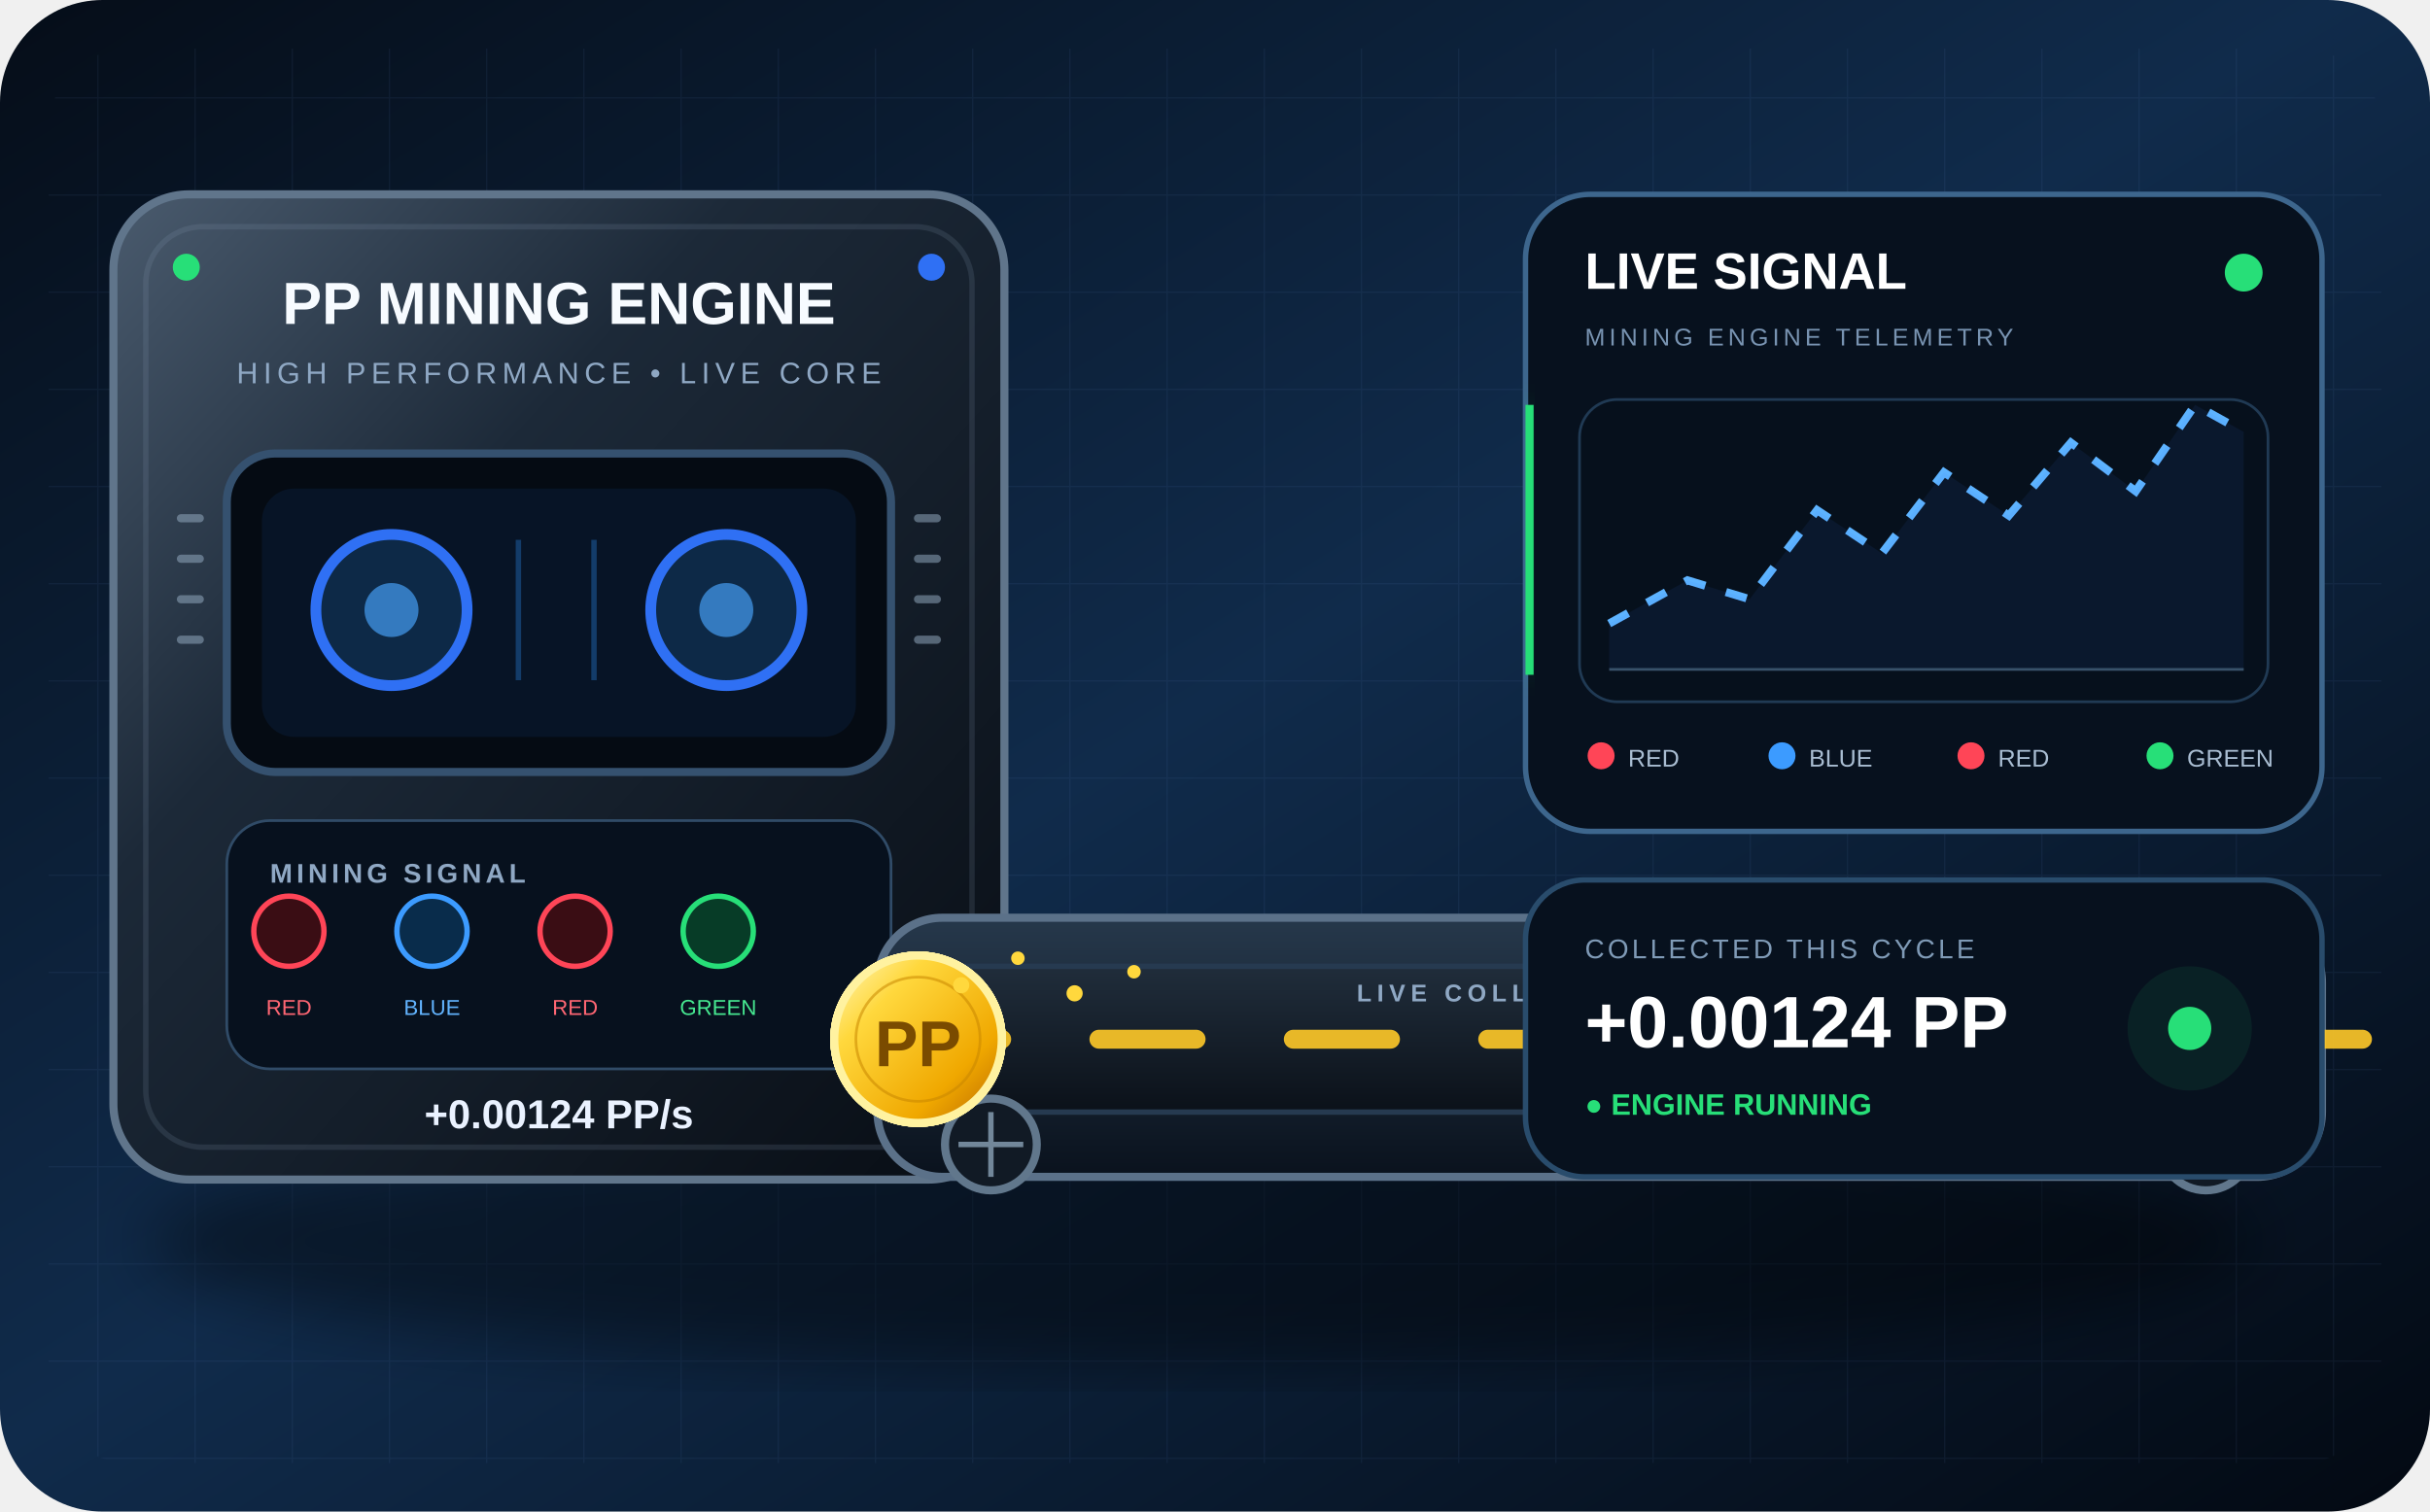
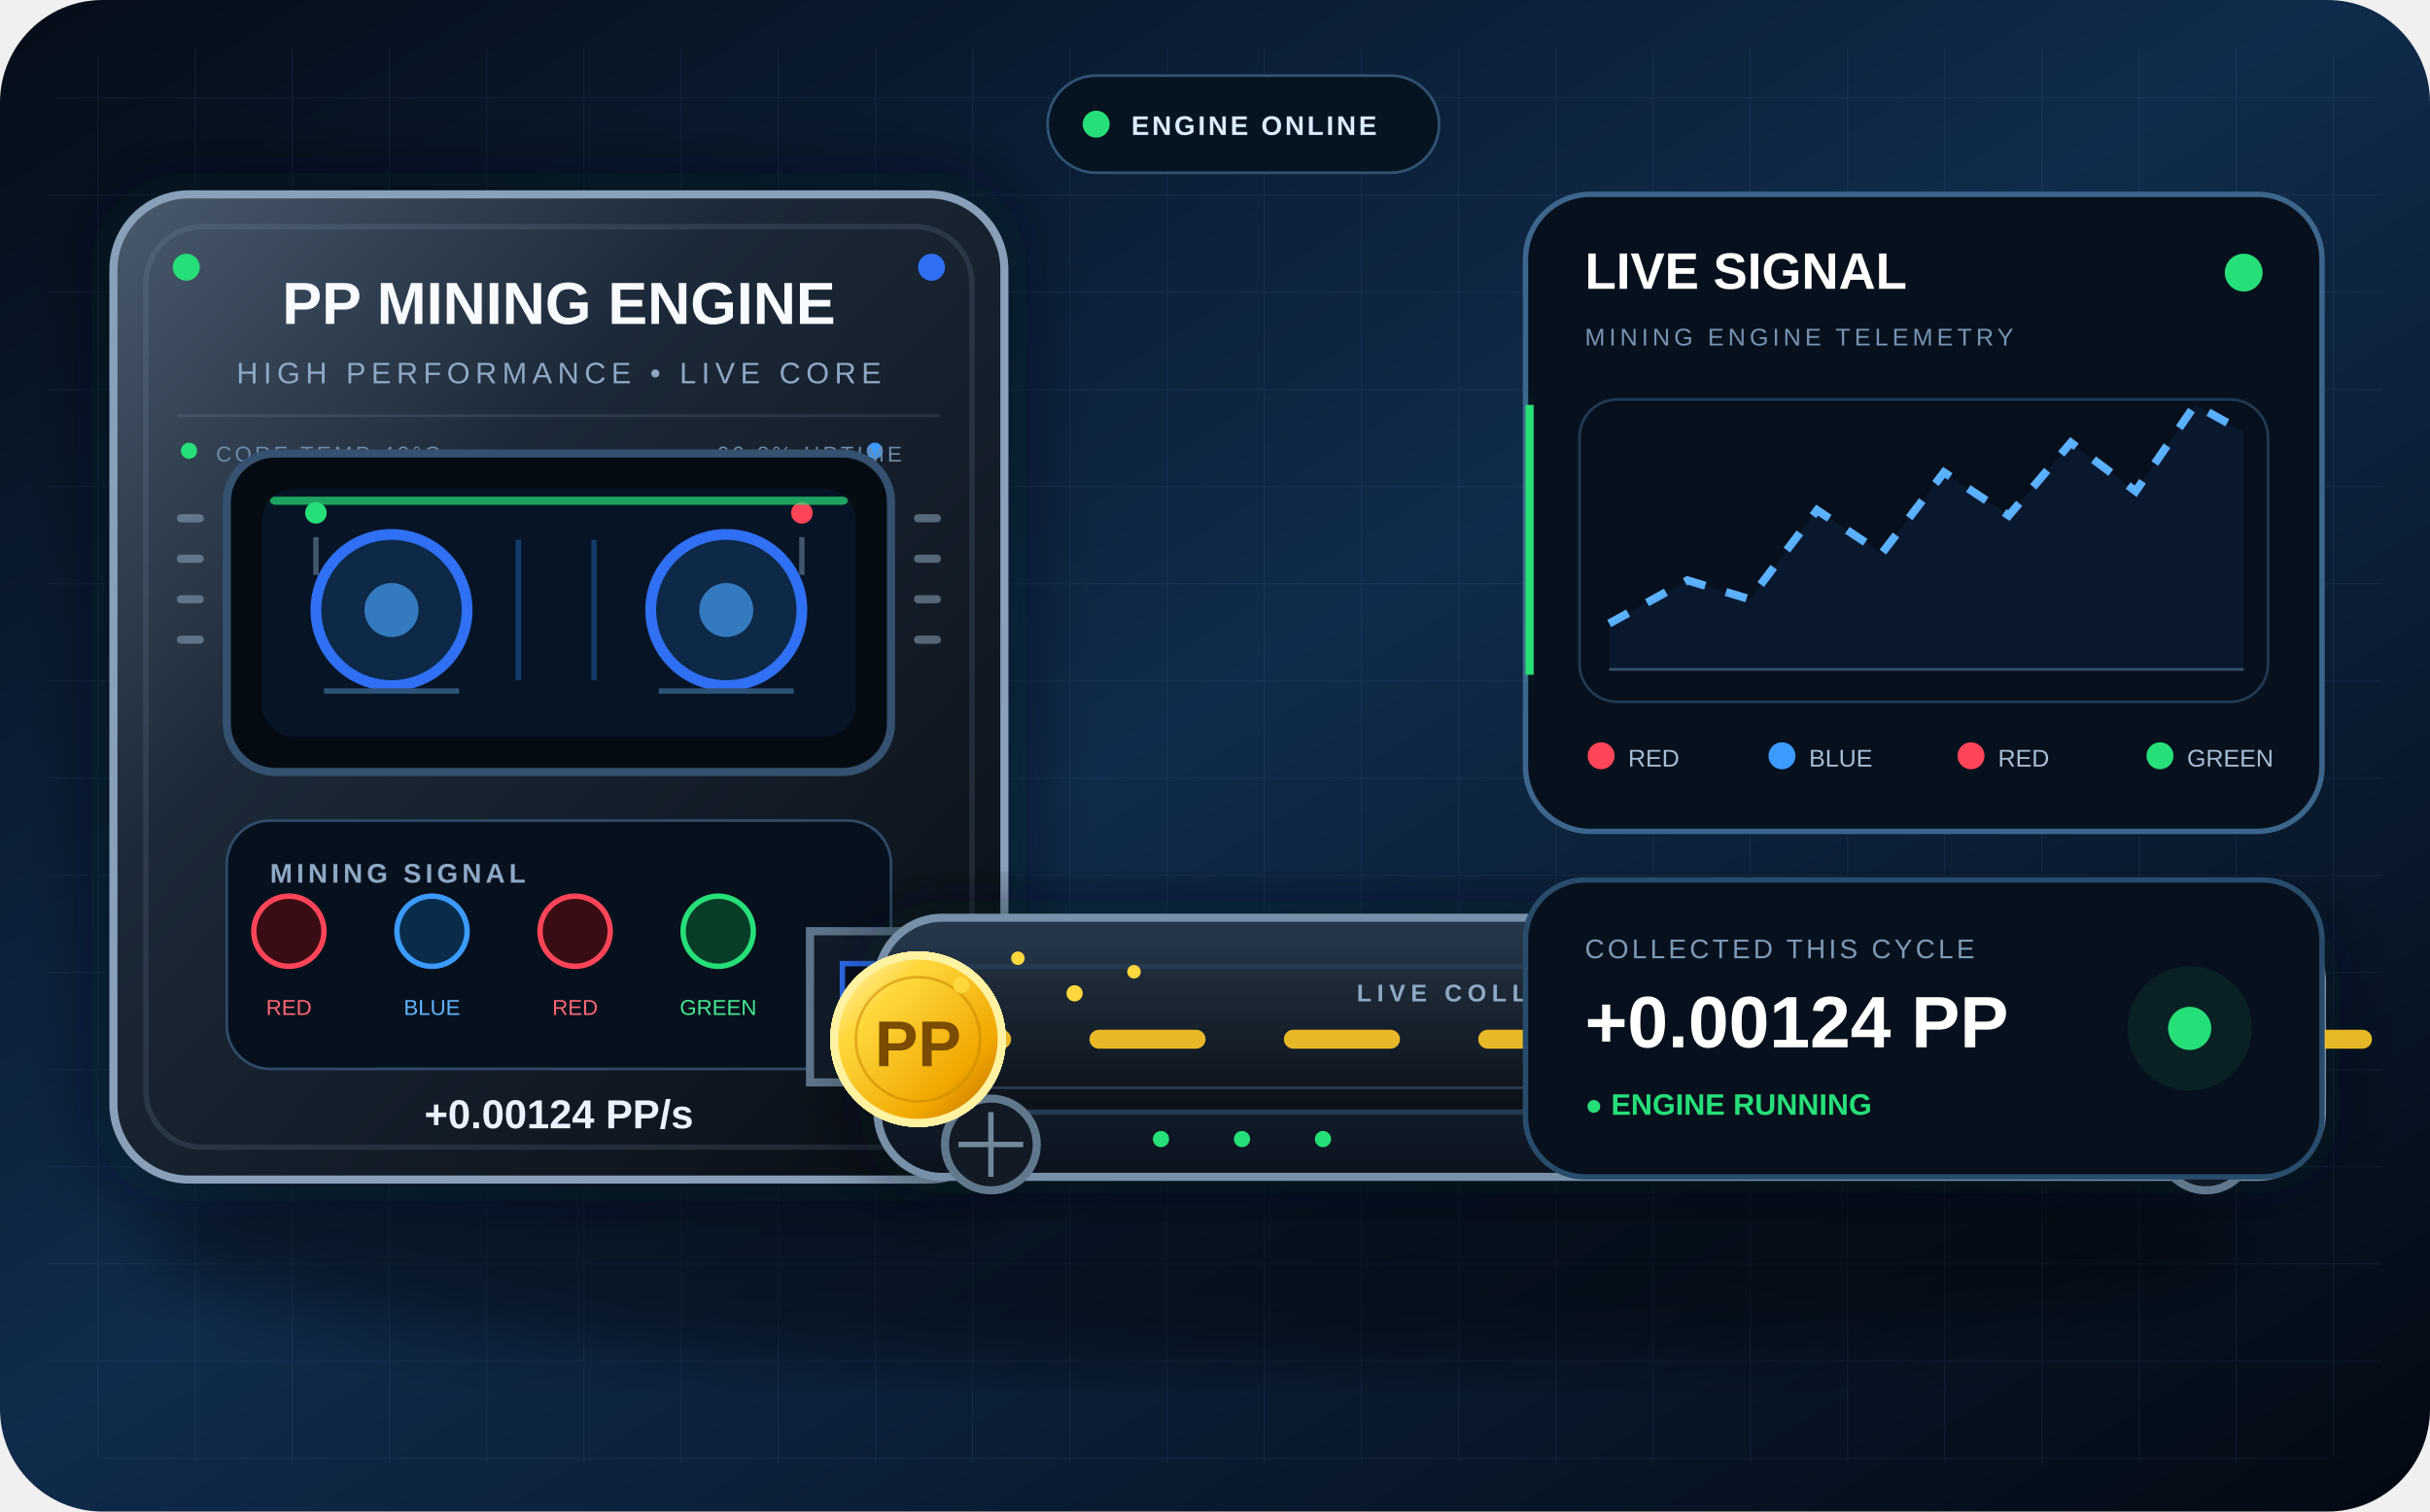
<svg xmlns="http://www.w3.org/2000/svg" viewBox="0 0 900 560" role="img" aria-label="PointPro live PP coin mining machine">
  <defs>
    <linearGradient id="bg" x1="0" y1="0" x2="1" y2="1">
      <stop stop-color="#050d18" />
      <stop offset=".48" stop-color="#102b4b" />
      <stop offset="1" stop-color="#030912" />
    </linearGradient>
    <linearGradient id="steel" x1="0" y1="0" x2="1" y2="1">
      <stop stop-color="#4a5b6e" />
      <stop offset=".35" stop-color="#1c2938" />
      <stop offset="1" stop-color="#080d14" />
    </linearGradient>
    <linearGradient id="steel2" x1="0" y1="0" x2="0" y2="1">
      <stop stop-color="#26384b" />
      <stop offset="1" stop-color="#0a121d" />
    </linearGradient>
    <linearGradient id="gold" x1="0" y1="0" x2="1" y2="1">
      <stop stop-color="#fff8bf" />
      <stop offset=".28" stop-color="#ffd83d" />
      <stop offset=".72" stop-color="#f0a800" />
      <stop offset="1" stop-color="#b96700" />
    </linearGradient>
    <linearGradient id="belt" x1="0" y1="0" x2="0" y2="1">
      <stop stop-color="#202d3b" />
      <stop offset="1" stop-color="#0b1119" />
    </linearGradient>
    <filter id="glow">
      <feGaussianBlur stdDeviation="5" result="b" />
      <feMerge>
        <feMergeNode in="b" />
        <feMergeNode in="SourceGraphic" />
      </feMerge>
    </filter>
    <filter id="soft">
      <feGaussianBlur stdDeviation="12" />
    </filter>
    <pattern id="grid" width="36" height="36" patternUnits="userSpaceOnUse">
      <path d="M36 0H0V36" fill="none" stroke="#77a9e8" stroke-opacity=".07" />
    </pattern>
    <style>
  .coin{transform-box:fill-box;transform-origin:center;animation:coinMove 4.8s cubic-bezier(.2,.55,.25,1) infinite}
  .coin.c2{animation-delay:1.2s}.coin.c3{animation-delay:2.4s}.coin.c4{animation-delay:3.6s}
  .coin.c5{animation-delay:.6s}.coin.c6{animation-delay:1.8s}
  @keyframes coinMove{0%{transform:translate(-65px,12px) scale(.38) rotate(-22deg);opacity:0}9%{opacity:1}22%{transform:translate(10px,0) scale(1) rotate(8deg);opacity:1}55%{transform:translate(190px,-1px) scale(.96) rotate(-8deg);opacity:1}82%{transform:translate(360px,4px) scale(.78) rotate(12deg);opacity:.85}100%{transform:translate(485px,10px) scale(.48) rotate(28deg);opacity:0}}
  .beltMove{animation:beltMove .9s linear infinite}@keyframes beltMove{to{transform:translateX(-48px)}}
  .roller{animation:roller 1.1s linear infinite;transform-box:fill-box;transform-origin:center}@keyframes roller{to{transform:rotate(360deg)}}
  .pulse{animation:pulse 1.4s ease-in-out infinite}.p2{animation-delay:.35s}.p3{animation-delay:.7s}.p4{animation-delay:1.05s}
  @keyframes pulse{0%,100%{opacity:.35;transform:scale(.86)}50%{opacity:1;transform:scale(1)}}
  .scan{animation:scan 2.8s linear infinite}@keyframes scan{0%{transform:translateX(-110px);opacity:0}15%{opacity:.9}85%{opacity:.9}100%{transform:translateX(150px);opacity:0}}
  .signal{animation:sig 2.4s ease-in-out infinite}.s2{animation-delay:.6s}.s3{animation-delay:1.2s}.s4{animation-delay:1.8s}
  @keyframes sig{0%,18%,100%{opacity:.22;filter:none}8%,12%{opacity:1;filter:url(#glow)}}
  .chartLine{stroke-dasharray:8 8;animation:dash 2.2s linear infinite}@keyframes dash{to{stroke-dashoffset:-48}}
  .spark{animation:spark 1.8s ease-out infinite}.sp2{animation-delay:.45s}.sp3{animation-delay:.9s}.sp4{animation-delay:1.35s}
  @keyframes spark{0%{opacity:0;transform:translateY(5px) scale(.4)}25%{opacity:1}100%{opacity:0;transform:translateY(-25px) scale(1)}}
 </style>
  </defs>
  <rect width="900" height="560" rx="38" fill="url(#bg)" />
  <rect x="18" y="18" width="864" height="524" rx="30" fill="url(#grid)" />
  <ellipse cx="445" cy="460" rx="390" ry="46" fill="#000" opacity=".42" filter="url(#soft)" />
  <g transform="translate(42 72)">
-     <rect x="0" y="0" width="330" height="365" rx="28" fill="url(#steel)" stroke="#60758b" stroke-width="3" />
+     <rect x="-8" y="-8" width="346" height="381" rx="34" fill="#020812" opacity=".55" filter="url(#soft)" />
+     <rect x="0" y="0" width="330" height="365" rx="28" fill="url(#steel)" stroke="#8aa0b8" stroke-width="3" />
    <rect x="12" y="12" width="306" height="341" rx="21" fill="none" stroke="#8aa0b8" stroke-opacity=".16" stroke-width="2" />
    <circle cx="27" cy="27" r="5" fill="#27df78" class="pulse" />
    <circle cx="303" cy="27" r="5" fill="#2f70f4" class="pulse p2" />
    <text x="165" y="48" fill="#f7fbff" font-family="Arial,sans-serif" font-size="22" font-weight="900" text-anchor="middle">PP MINING ENGINE</text>
    <text x="165" y="70" fill="#8fa8c4" font-family="Arial,sans-serif" font-size="11" letter-spacing="2" text-anchor="middle">HIGH PERFORMANCE • LIVE CORE</text>
+     <path d="M24 82H306" stroke="#8aa0b8" stroke-opacity=".18" />
+     <circle cx="28" cy="95" r="3" fill="#27df78" class="pulse" />
+     <text x="38" y="99" fill="#6f8ba8" font-family="Arial,sans-serif" font-size="8" letter-spacing="1.2">CORE TEMP 42°C</text>
+     <circle cx="282" cy="95" r="3" fill="#3c9bff" class="pulse p2" />
+     <text x="292" y="99" text-anchor="end" fill="#6f8ba8" font-family="Arial,sans-serif" font-size="8" letter-spacing="1.2">99.8% UPTIME</text>
    <rect x="42" y="96" width="246" height="118" rx="18" fill="#050b13" stroke="#35516f" stroke-width="3" />
    <rect x="55" y="109" width="220" height="92" rx="12" fill="#071426" />
    <circle cx="103" cy="154" r="28" fill="#0d2947" stroke="#2f70f4" stroke-width="4" />
    <circle cx="227" cy="154" r="28" fill="#0d2947" stroke="#2f70f4" stroke-width="4" />
    <circle cx="103" cy="154" r="10" fill="#48a6ff" opacity=".65" class="pulse" />
    <circle cx="227" cy="154" r="10" fill="#48a6ff" opacity=".65" class="pulse p2" />
+     <path d="M78 184h50M202 184h50" stroke="#2d5477" stroke-width="2" />
+     <circle cx="75" cy="118" r="4" fill="#27df78" class="pulse p3" />
+     <circle cx="255" cy="118" r="4" fill="#ff4557" class="signal s2" />
+     <path d="M75 127v14M255 127v14" stroke="#6b8298" stroke-width="2" opacity=".6" />
    <path d="M132 154h66" stroke="#4db0ff" stroke-width="5" stroke-linecap="round" filter="url(#glow)" />
    <path d="M150 128v52M178 128v52" stroke="#1d5ca0" stroke-width="2" opacity=".55" />
+     <rect x="58" y="112" width="214" height="3" rx="2" fill="#27df78" opacity=".7" class="scan" filter="url(#glow)" />
    <rect x="42" y="232" width="246" height="92" rx="16" fill="#07111e" stroke="#304b67" />
    <text x="58" y="255" fill="#8fa8c4" font-family="Arial,sans-serif" font-size="10" font-weight="700" letter-spacing="1.5">MINING SIGNAL</text>
    <g transform="translate(65 273)">
      <circle cx="0" cy="0" r="13" fill="#3a0d14" stroke="#ff4557" stroke-width="2" class="signal" />
      <circle cx="53" cy="0" r="13" fill="#092c4b" stroke="#3c9bff" stroke-width="2" class="signal s2" />
      <circle cx="106" cy="0" r="13" fill="#3a0d14" stroke="#ff4557" stroke-width="2" class="signal s3" />
      <circle cx="159" cy="0" r="13" fill="#073c27" stroke="#27df78" stroke-width="2" class="signal s4" />
      <text x="0" y="31" fill="#ff6673" font-family="Arial,sans-serif" font-size="8" text-anchor="middle">RED</text>
      <text x="53" y="31" fill="#62b4ff" font-family="Arial,sans-serif" font-size="8" text-anchor="middle">BLUE</text>
      <text x="106" y="31" fill="#ff6673" font-family="Arial,sans-serif" font-size="8" text-anchor="middle">RED</text>
      <text x="159" y="31" fill="#46e991" font-family="Arial,sans-serif" font-size="8" text-anchor="middle">GREEN</text>
    </g>
    <text x="165" y="346" fill="#eaf2ff" font-family="Arial,sans-serif" font-size="15" font-weight="800" text-anchor="middle">+0.00124 PP/s</text>
    <g opacity=".5" stroke="#9ab1c8" stroke-width="3" stroke-linecap="round">
      <path d="M25 120h7M25 135h7M25 150h7M25 165h7M298 120h7M298 135h7M298 150h7M298 165h7" />
    </g>
  </g>
+   <g transform="translate(300 345)">
+     <path d="M0 0h58l18 22v34H0z" fill="#101c29" stroke="#60758b" stroke-width="3" />
+     <path d="M12 12h38l10 12v18H12z" fill="#06101c" stroke="#2f70f4" stroke-width="2" />
+     <circle cx="26" cy="33" r="5" fill="#27df78" class="pulse" />
+     <circle cx="49" cy="33" r="5" fill="#3c9bff" class="pulse p2" />
+   </g>
  <g transform="translate(325 340)">
-     <rect x="0" y="0" width="535" height="96" rx="24" fill="url(#steel2)" stroke="#5b7189" stroke-width="3" />
+     <rect x="-6" y="-6" width="547" height="108" rx="28" fill="#000812" opacity=".5" filter="url(#soft)" />
+     <rect x="0" y="0" width="535" height="96" rx="24" fill="url(#steel2)" stroke="#7890a8" stroke-width="3" />
    <rect x="18" y="18" width="499" height="54" rx="14" fill="url(#belt)" stroke="#263a50" stroke-width="2" />
    <g class="beltMove" opacity=".9">
      <path d="M10 45h36M82 45h36M154 45h36M226 45h36M298 45h36M370 45h36M442 45h36M514 45h36" stroke="#ffc928" stroke-width="7" stroke-linecap="round" />
    </g>
    <g class="roller">
      <circle cx="42" cy="84" r="17" fill="#111a25" stroke="#61778c" stroke-width="3" />
      <path d="M42 72v24M30 84h24" stroke="#72879a" stroke-width="2" />
    </g>
    <g class="roller" style="animation-delay:-.25s">
      <circle cx="492" cy="84" r="17" fill="#111a25" stroke="#61778c" stroke-width="3" />
      <path d="M492 72v24M480 84h24" stroke="#72879a" stroke-width="2" />
    </g>
    <text x="268" y="31" fill="#8fa8c4" font-family="Arial,sans-serif" font-size="9" font-weight="700" text-anchor="middle" letter-spacing="2">LIVE COLLECTION CONVEYOR</text>
+     <path d="M22 63H513" stroke="#50677d" stroke-opacity=".45" />
+     <circle cx="105" cy="82" r="3" fill="#27df78" class="pulse" />
+     <circle cx="135" cy="82" r="3" fill="#27df78" class="pulse p2" />
+     <circle cx="165" cy="82" r="3" fill="#27df78" class="pulse p3" />
  </g>
  <g class="coin">
    <circle cx="340" cy="385" r="31" fill="url(#gold)" stroke="#fff2a0" stroke-width="3" />
    <circle cx="340" cy="385" r="23" fill="none" stroke="#c88700" stroke-opacity=".55" />
    <text x="340" y="395" fill="#7a4b00" font-family="Arial,sans-serif" font-size="24" font-weight="900" text-anchor="middle">PP</text>
+     <path d="M323 370A23 23 0 0 1 343 364" fill="none" stroke="#fff7b0" stroke-width="4" stroke-linecap="round" opacity=".75" />
  </g>
  <g class="coin c2">
    <circle cx="340" cy="385" r="31" fill="url(#gold)" stroke="#fff2a0" stroke-width="3" />
    <circle cx="340" cy="385" r="23" fill="none" stroke="#c88700" stroke-opacity=".55" />
    <text x="340" y="395" fill="#7a4b00" font-family="Arial,sans-serif" font-size="24" font-weight="900" text-anchor="middle">PP</text>
  </g>
  <g class="coin c3">
    <circle cx="340" cy="385" r="31" fill="url(#gold)" stroke="#fff2a0" stroke-width="3" />
    <circle cx="340" cy="385" r="23" fill="none" stroke="#c88700" stroke-opacity=".55" />
    <text x="340" y="395" fill="#7a4b00" font-family="Arial,sans-serif" font-size="24" font-weight="900" text-anchor="middle">PP</text>
  </g>
  <g class="coin c4">
    <circle cx="340" cy="385" r="31" fill="url(#gold)" stroke="#fff2a0" stroke-width="3" />
    <circle cx="340" cy="385" r="23" fill="none" stroke="#c88700" stroke-opacity=".55" />
    <text x="340" y="395" fill="#7a4b00" font-family="Arial,sans-serif" font-size="24" font-weight="900" text-anchor="middle">PP</text>
  </g>
  <g class="coin c5">
    <circle cx="340" cy="385" r="31" fill="url(#gold)" stroke="#fff2a0" stroke-width="3" />
    <circle cx="340" cy="385" r="23" fill="none" stroke="#c88700" stroke-opacity=".55" />
    <text x="340" y="395" fill="#7a4b00" font-family="Arial,sans-serif" font-size="24" font-weight="900" text-anchor="middle">PP</text>
  </g>
  <g class="coin c6">
    <circle cx="340" cy="385" r="31" fill="url(#gold)" stroke="#fff2a0" stroke-width="3" />
    <circle cx="340" cy="385" r="23" fill="none" stroke="#c88700" stroke-opacity=".55" />
    <text x="340" y="395" fill="#7a4b00" font-family="Arial,sans-serif" font-size="24" font-weight="900" text-anchor="middle">PP</text>
  </g>
  <g transform="translate(565 72)">
    <rect x="0" y="0" width="295" height="236" rx="24" fill="#07111e" stroke="#3d668d" stroke-width="2" />
    <text x="22" y="35" fill="#fff" font-family="Arial,sans-serif" font-size="19" font-weight="900">LIVE SIGNAL</text>
    <circle cx="266" cy="29" r="7" fill="#27df78" class="pulse" />
    <text x="22" y="56" fill="#7893b1" font-family="Arial,sans-serif" font-size="9" letter-spacing="1.5">MINING ENGINE TELEMETRY</text>
    <rect x="20" y="76" width="255" height="112" rx="14" fill="#06101c" stroke="#203a54" />
    <path d="M31 159 L60 143 L83 150 L108 117 L132 133 L155 103 L179 119 L202 92 L226 110 L248 78 L266 88" fill="none" stroke="#5db3ff" stroke-width="3" class="chartLine" />
    <path d="M31 159 L60 143 L83 150 L108 117 L132 133 L155 103 L179 119 L202 92 L226 110 L248 78 L266 88 V176 H31Z" fill="#2f70f4" opacity=".08" />
    <line x1="31" y1="176" x2="266" y2="176" stroke="#38516a" stroke-width="1" />
    <g class="scan">
      <rect x="0" y="78" width="3" height="100" fill="#27df78" filter="url(#glow)" />
    </g>
    <g transform="translate(20 208)">
      <circle cx="8" cy="0" r="5" fill="#ff4557" />
      <text x="18" y="4" fill="#a9bdd2" font-family="Arial,sans-serif" font-size="9">RED</text>
      <circle cx="75" cy="0" r="5" fill="#3c9bff" />
      <text x="85" y="4" fill="#a9bdd2" font-family="Arial,sans-serif" font-size="9">BLUE</text>
      <circle cx="145" cy="0" r="5" fill="#ff4557" />
      <text x="155" y="4" fill="#a9bdd2" font-family="Arial,sans-serif" font-size="9">RED</text>
      <circle cx="215" cy="0" r="5" fill="#27df78" />
      <text x="225" y="4" fill="#a9bdd2" font-family="Arial,sans-serif" font-size="9">GREEN</text>
    </g>
  </g>
+   <g transform="translate(388 28)">
+     <rect x="0" y="0" width="145" height="36" rx="18" fill="#061321" stroke="#315372" />
+     <circle cx="18" cy="18" r="5" fill="#27df78" class="pulse" />
+     <text x="31" y="22" fill="#dcecff" font-family="Arial,sans-serif" font-size="10" font-weight="800" letter-spacing="1">ENGINE ONLINE</text>
+   </g>
  <g transform="translate(565 326)">
    <rect x="0" y="0" width="295" height="110" rx="22" fill="#07111e" stroke="#294c6c" stroke-width="2" />
    <text x="22" y="29" fill="#7f9ab6" font-family="Arial,sans-serif" font-size="10" letter-spacing="1.2">COLLECTED THIS CYCLE</text>
    <text x="22" y="62" fill="#fff" font-family="Arial,sans-serif" font-size="27" font-weight="900">+0.00124 PP</text>
    <text x="22" y="87" fill="#27df78" font-family="Arial,sans-serif" font-size="11" font-weight="700">● ENGINE RUNNING</text>
    <circle cx="246" cy="55" r="23" fill="#27df78" opacity=".08" />
    <circle cx="246" cy="55" r="8" fill="#27df78" class="pulse" />
  </g>
  <g fill="#ffd83d">
    <circle class="spark" cx="356" cy="365" r="3" />
    <circle class="spark sp2" cx="377" cy="355" r="2.5" />
    <circle class="spark sp3" cx="398" cy="368" r="3" />
    <circle class="spark sp4" cx="420" cy="360" r="2.5" />
  </g>
</svg>
